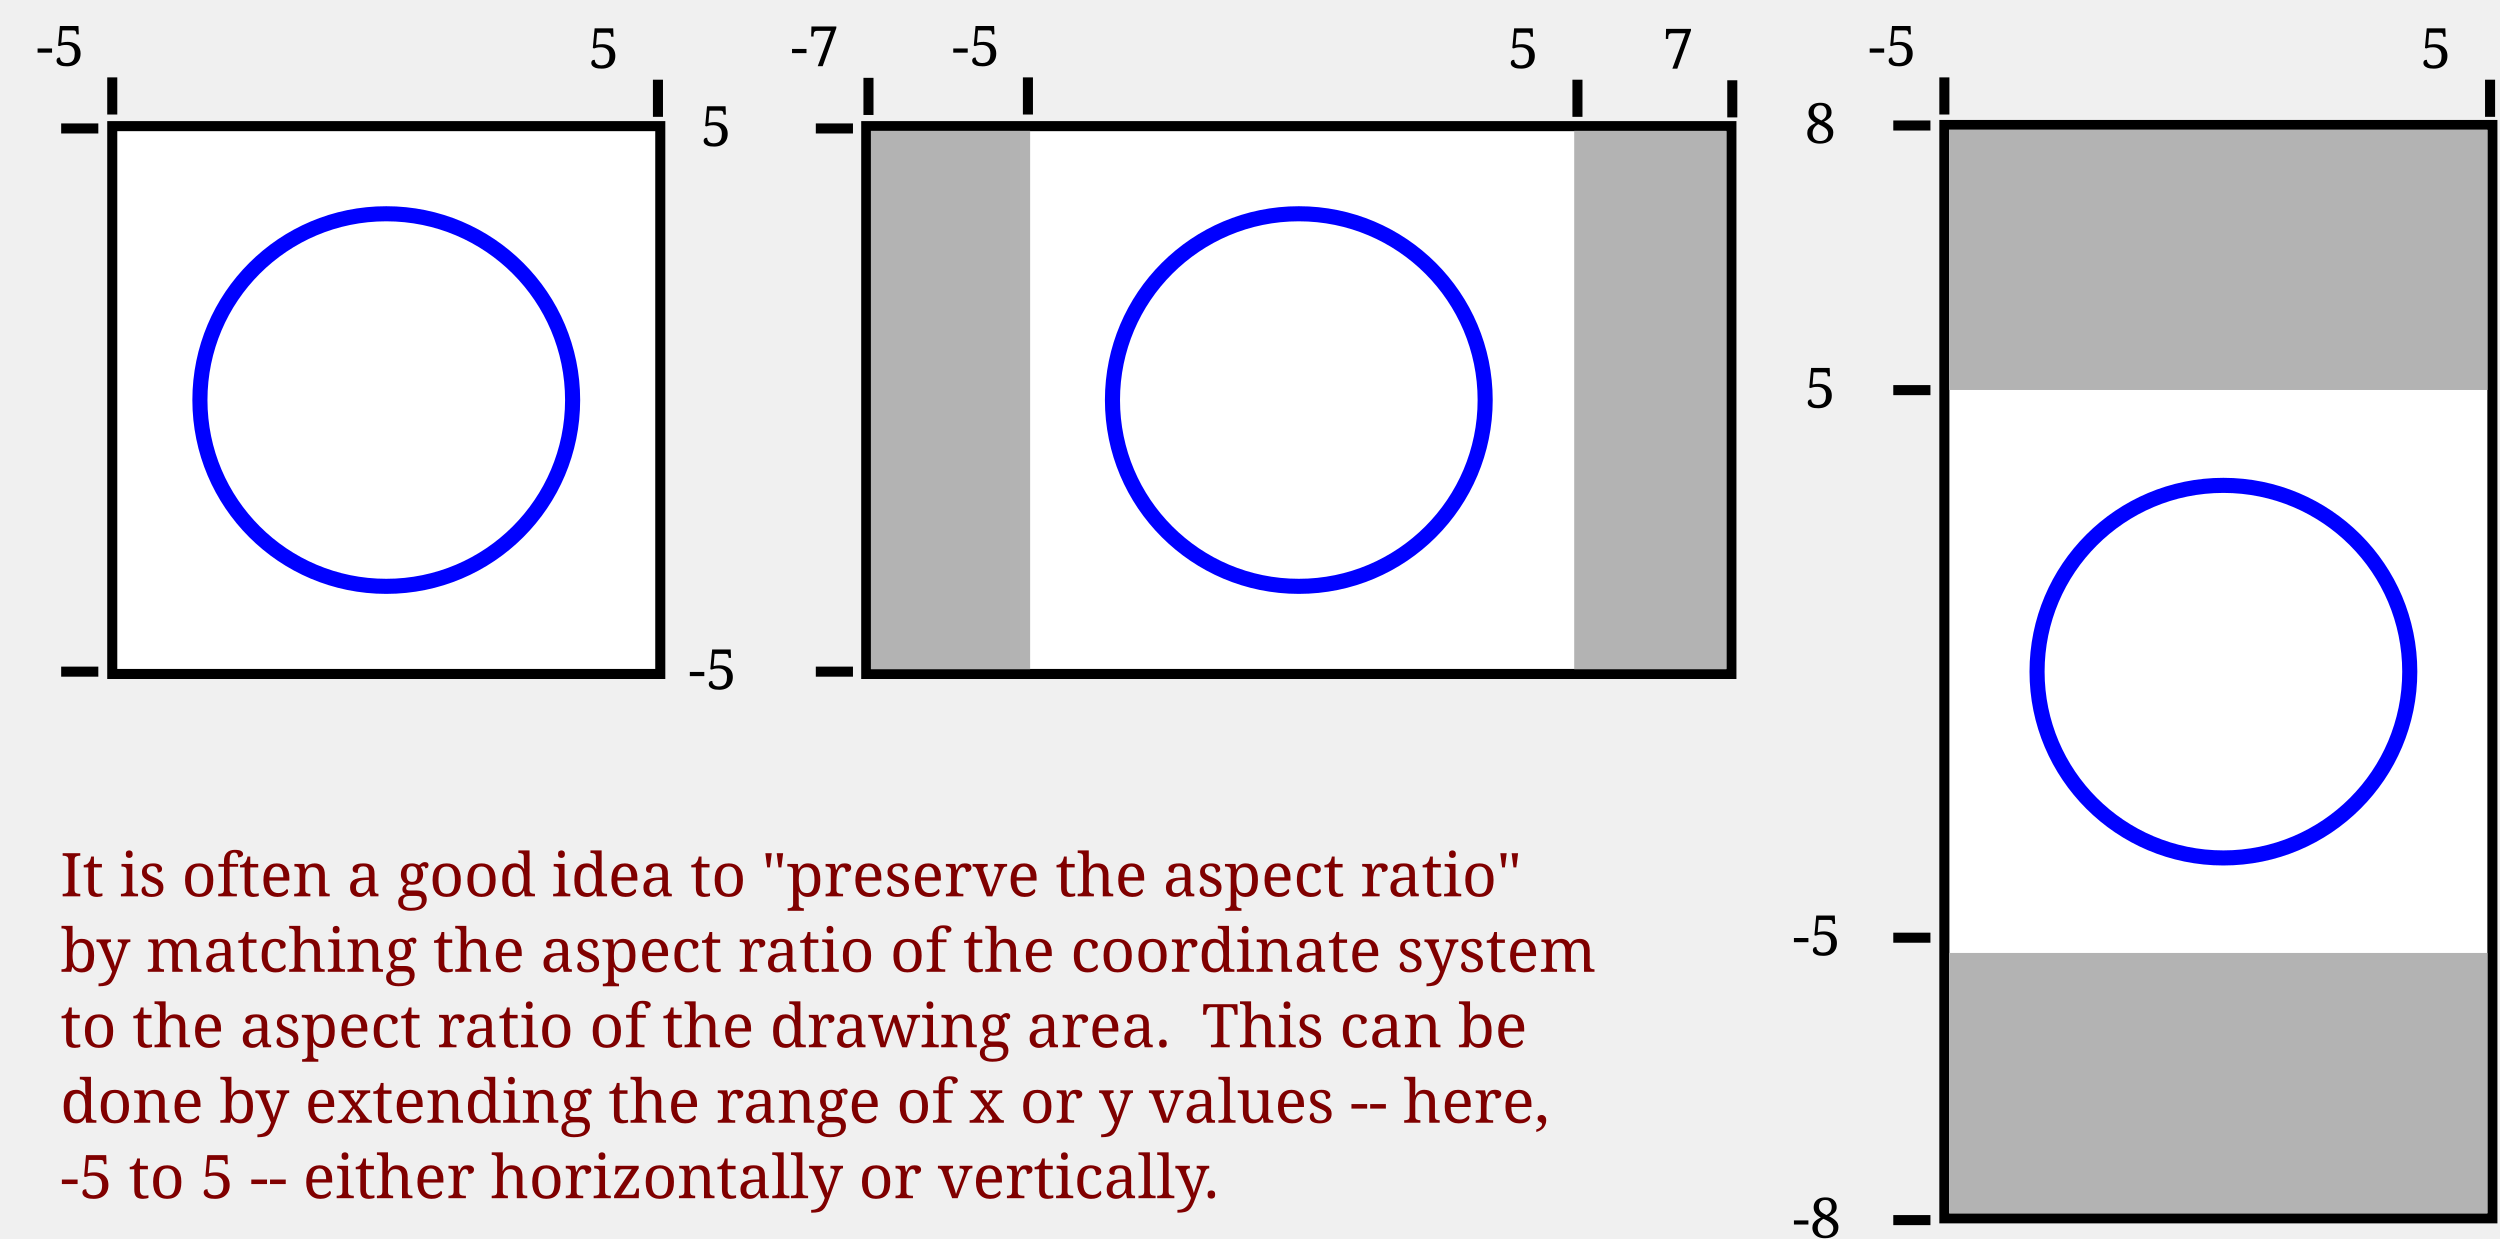
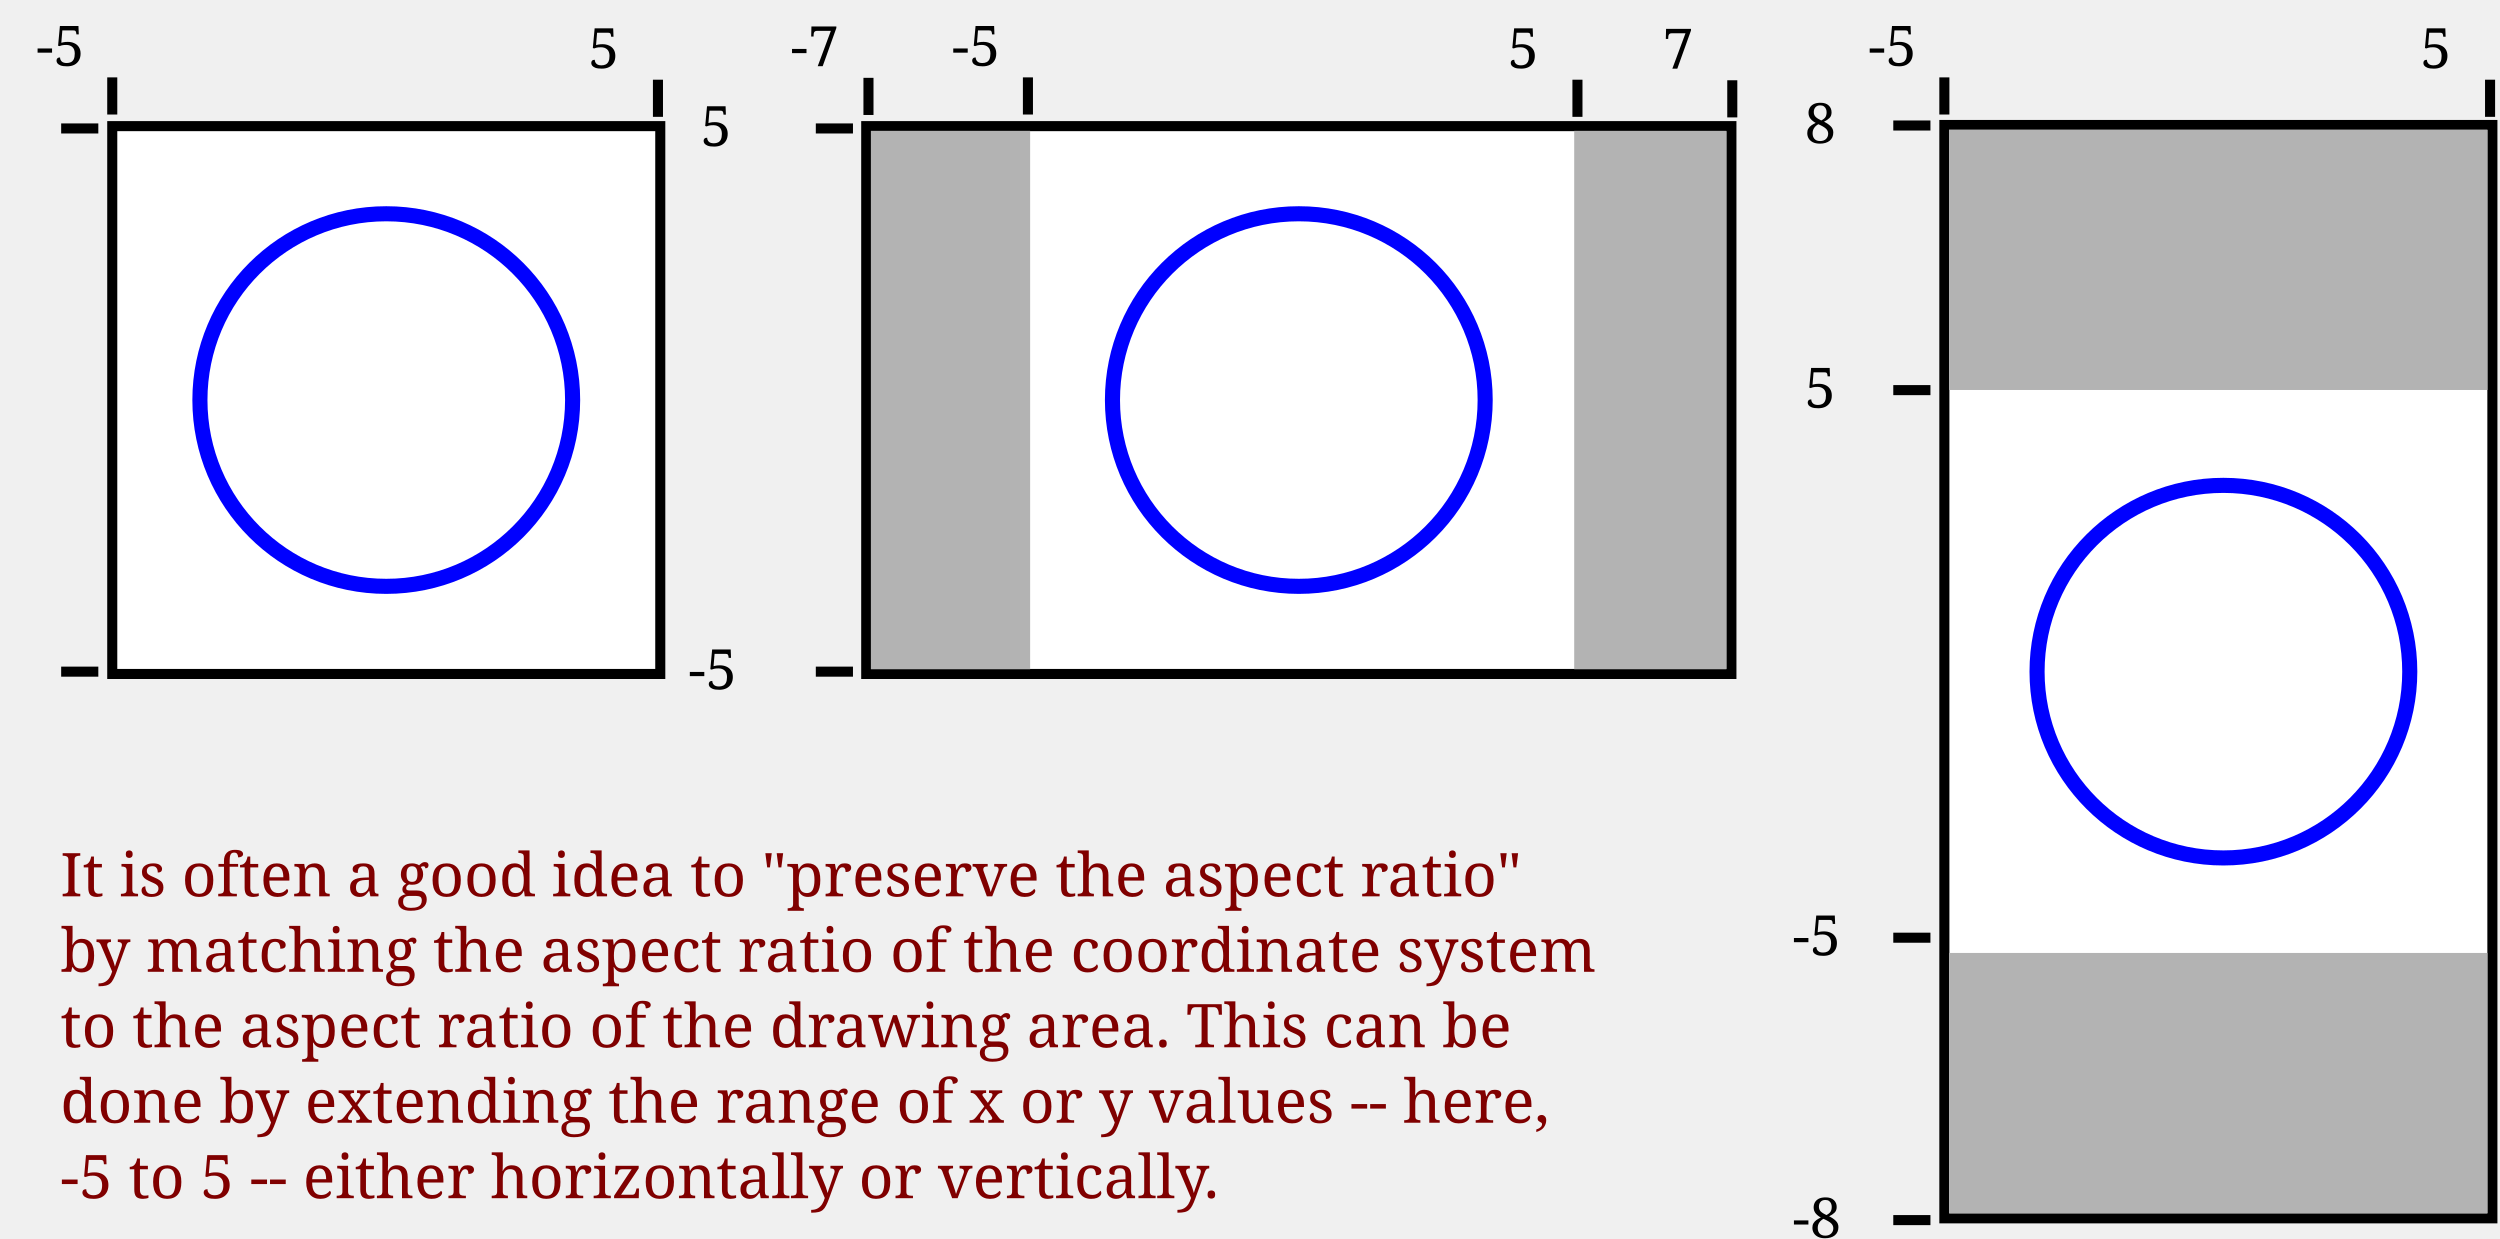
<svg xmlns="http://www.w3.org/2000/svg" width="496.818" height="246.121" id="svg2" version="1.1">
  <defs id="defs4" />
  <g id="layer1" transform="translate(-5.063815,3.034299)">
    <g id="g6103">
      <rect y="22.031" x="27.372" height="108.871" width="108.907" id="rect2985" style="color:#000000;fill:#ffffff;stroke:#000000;stroke-width:2;stroke-linecap:butt;stroke-linejoin:miter;stroke-miterlimit:4;stroke-opacity:1;stroke-dasharray:none;stroke-dashoffset:0;marker:none;visibility:visible;display:inline;overflow:visible;enable-background:accumulate" />
      <text transform="scale(1.000163,0.9998369)" id="text2987" y="10.039" x="27.137" style="font-size:11.073px;font-style:normal;font-variant:normal;font-weight:normal;font-stretch:normal;text-align:center;line-height:125%;letter-spacing:0px;word-spacing:0px;text-anchor:middle;fill:#000000;fill-opacity:1;stroke:none;font-family:Serif;-inkscape-font-specification:Serif" xml:space="preserve">
        <tspan y="10.039" x="27.137" id="tspan2989">-5</tspan>
      </text>
      <text transform="scale(1.000163,0.9998369)" id="text2991" y="10.5" x="135.103" style="font-size:11.073px;font-style:normal;font-variant:normal;font-weight:normal;font-stretch:normal;text-align:center;line-height:125%;letter-spacing:0px;word-spacing:0px;text-anchor:middle;fill:#000000;fill-opacity:1;stroke:none;font-family:Serif;-inkscape-font-specification:Serif" xml:space="preserve">
        <tspan y="10.5" x="135.103" id="tspan2993">5</tspan>
      </text>
      <text transform="scale(1.000163,0.9998369)" id="text2987-3" y="133.959" x="9.973" style="font-size:11.073px;font-style:normal;font-variant:normal;font-weight:normal;font-stretch:normal;text-align:center;line-height:125%;letter-spacing:0px;word-spacing:0px;text-anchor:middle;fill:#000000;fill-opacity:1;stroke:none;font-family:Serif;-inkscape-font-specification:Serif" xml:space="preserve">
        <tspan y="133.959" x="9.973" id="tspan2989-0">-5</tspan>
      </text>
      <text transform="scale(1.000163,0.9998369)" id="text2991-2" y="25.993" x="10.668" style="font-size:11.073px;font-style:normal;font-variant:normal;font-weight:normal;font-stretch:normal;text-align:center;line-height:125%;letter-spacing:0px;word-spacing:0px;text-anchor:middle;fill:#000000;fill-opacity:1;stroke:none;font-family:Serif;-inkscape-font-specification:Serif" xml:space="preserve">
        <tspan y="25.993" x="10.668" id="tspan2993-1">5</tspan>
      </text>
      <path id="path3037" d="m 17.219,22.493 7.384,0" style="fill:none;stroke:#000000;stroke-width:2;stroke-linecap:butt;stroke-linejoin:miter;stroke-miterlimit:4;stroke-opacity:1;stroke-dasharray:none" />
      <path id="path3037-2" d="m 17.219,130.441 7.384,0" style="fill:none;stroke:#000000;stroke-width:2;stroke-linecap:butt;stroke-linejoin:miter;stroke-miterlimit:4;stroke-opacity:1;stroke-dasharray:none" />
      <path id="path3037-4" d="m 27.372,12.344 0,7.381" style="fill:none;stroke:#000000;stroke-width:2;stroke-linecap:butt;stroke-linejoin:miter;stroke-miterlimit:4;stroke-opacity:1;stroke-dasharray:none" />
      <path id="path3037-4-0" d="m 135.817,12.805 0,7.381" style="fill:none;stroke:#000000;stroke-width:2;stroke-linecap:butt;stroke-linejoin:miter;stroke-miterlimit:4;stroke-opacity:1;stroke-dasharray:none" />
      <path transform="matrix(1.05432,0,0,1.053977,-89.63356,-161.1911)" d="m 197.75,225.487 c 0,19.399 -15.726,35.125 -35.125,35.125 -19.399,0 -35.125,-15.726 -35.125,-35.125 0,-19.399 15.726,-35.125 35.125,-35.125 19.399,0 35.125,15.726 35.125,35.125 z" id="path3861" style="color:#000000;fill:none;stroke:#0000ff;stroke-width:2.846;stroke-linecap:butt;stroke-linejoin:miter;stroke-miterlimit:4;stroke-opacity:1;stroke-dasharray:none;stroke-dashoffset:0;marker:none;visibility:visible;display:inline;overflow:visible;enable-background:accumulate" />
      <rect y="22.031" x="177.207" height="108.871" width="171.934" id="rect2985-1" style="color:#000000;fill:#ffffff;stroke:#000000;stroke-width:2;stroke-linecap:butt;stroke-linejoin:miter;stroke-miterlimit:4;stroke-opacity:1;stroke-dasharray:none;stroke-dashoffset:0;marker:none;visibility:visible;display:inline;overflow:visible;enable-background:accumulate" />
      <text transform="scale(1.000163,0.9998369)" id="text2987-34" y="10.039" x="209.075" style="font-size:11.073px;font-style:normal;font-variant:normal;font-weight:normal;font-stretch:normal;text-align:center;line-height:125%;letter-spacing:0px;word-spacing:0px;text-anchor:middle;fill:#000000;fill-opacity:1;stroke:none;font-family:Serif;-inkscape-font-specification:Serif" xml:space="preserve">
        <tspan y="10.039" x="209.075" id="tspan2989-7">-5</tspan>
      </text>
      <text transform="scale(1.000163,0.9998369)" id="text2991-3" y="10.5" x="317.802" style="font-size:11.073px;font-style:normal;font-variant:normal;font-weight:normal;font-stretch:normal;text-align:center;line-height:125%;letter-spacing:0px;word-spacing:0px;text-anchor:middle;fill:#000000;fill-opacity:1;stroke:none;font-family:Serif;-inkscape-font-specification:Serif" xml:space="preserve">
        <tspan y="10.5" x="317.802" id="tspan2993-6">5</tspan>
      </text>
      <text transform="scale(1.000163,0.9998369)" id="text2987-3-9" y="133.959" x="156.735" style="font-size:11.073px;font-style:normal;font-variant:normal;font-weight:normal;font-stretch:normal;text-align:center;line-height:125%;letter-spacing:0px;word-spacing:0px;text-anchor:middle;fill:#000000;fill-opacity:1;stroke:none;font-family:Serif;-inkscape-font-specification:Serif" xml:space="preserve">
        <tspan y="133.959" x="156.735" id="tspan2989-0-4">-5</tspan>
      </text>
      <text transform="scale(1.000163,0.9998369)" id="text2991-2-8" y="25.993" x="157.431" style="font-size:11.073px;font-style:normal;font-variant:normal;font-weight:normal;font-stretch:normal;text-align:center;line-height:125%;letter-spacing:0px;word-spacing:0px;text-anchor:middle;fill:#000000;fill-opacity:1;stroke:none;font-family:Serif;-inkscape-font-specification:Serif" xml:space="preserve">
        <tspan y="25.993" x="157.431" id="tspan2993-1-5">5</tspan>
      </text>
      <path id="path3037-9" d="m 167.188,22.493 7.384,0" style="fill:none;stroke:#000000;stroke-width:2;stroke-linecap:butt;stroke-linejoin:miter;stroke-miterlimit:4;stroke-opacity:1;stroke-dasharray:none" />
      <path id="path3037-2-1" d="m 167.188,130.441 7.384,0" style="fill:none;stroke:#000000;stroke-width:2;stroke-linecap:butt;stroke-linejoin:miter;stroke-miterlimit:4;stroke-opacity:1;stroke-dasharray:none" />
      <path id="path3037-4-4" d="m 209.34,12.344 0,7.381" style="fill:none;stroke:#000000;stroke-width:2;stroke-linecap:butt;stroke-linejoin:miter;stroke-miterlimit:4;stroke-opacity:1;stroke-dasharray:none" />
      <path id="path3037-4-0-1" d="m 318.546,12.805 0,7.381" style="fill:none;stroke:#000000;stroke-width:2;stroke-linecap:butt;stroke-linejoin:miter;stroke-miterlimit:4;stroke-opacity:1;stroke-dasharray:none" />
      <rect y="21.802" x="391.462" height="217.28" width="108.907" id="rect2985-6" style="color:#000000;fill:#ffffff;stroke:#000000;stroke-width:2;stroke-linecap:butt;stroke-linejoin:miter;stroke-miterlimit:4;stroke-opacity:1;stroke-dasharray:none;stroke-dashoffset:0;marker:none;visibility:visible;display:inline;overflow:visible;enable-background:accumulate" />
      <text transform="scale(1.000163,0.9998369)" id="text2987-6" y="10.039" x="391.168" style="font-size:11.073px;font-style:normal;font-variant:normal;font-weight:normal;font-stretch:normal;text-align:center;line-height:125%;letter-spacing:0px;word-spacing:0px;text-anchor:middle;fill:#000000;fill-opacity:1;stroke:none;font-family:Serif;-inkscape-font-specification:Serif" xml:space="preserve">
        <tspan y="10.039" x="391.168" id="tspan2989-5">-5</tspan>
      </text>
      <text transform="scale(1.000163,0.9998369)" id="text2991-1" y="10.5" x="499.134" style="font-size:11.073px;font-style:normal;font-variant:normal;font-weight:normal;font-stretch:normal;text-align:center;line-height:125%;letter-spacing:0px;word-spacing:0px;text-anchor:middle;fill:#000000;fill-opacity:1;stroke:none;font-family:Serif;-inkscape-font-specification:Serif" xml:space="preserve">
        <tspan y="10.5" x="499.134" id="tspan2993-4">5</tspan>
      </text>
      <text transform="scale(1.000163,0.9998369)" id="text2987-3-0" y="186.84" x="376.114" style="font-size:11.073px;font-style:normal;font-variant:normal;font-weight:normal;font-stretch:normal;text-align:center;line-height:125%;letter-spacing:0px;word-spacing:0px;text-anchor:middle;fill:#000000;fill-opacity:1;stroke:none;font-family:Serif;-inkscape-font-specification:Serif" xml:space="preserve">
        <tspan y="186.84" x="376.114" id="tspan2989-0-3">-5</tspan>
      </text>
      <text transform="scale(1.000163,0.9998369)" id="text2991-2-82" y="78.001" x="376.81" style="font-size:11.073px;font-style:normal;font-variant:normal;font-weight:normal;font-stretch:normal;text-align:center;line-height:125%;letter-spacing:0px;word-spacing:0px;text-anchor:middle;fill:#000000;fill-opacity:1;stroke:none;font-family:Serif;-inkscape-font-specification:Serif" xml:space="preserve">
        <tspan y="78.001" x="376.81" id="tspan2993-1-53">5</tspan>
      </text>
      <path id="path3037-45" d="m 381.31,74.493 7.384,0" style="fill:none;stroke:#000000;stroke-width:2;stroke-linecap:butt;stroke-linejoin:miter;stroke-miterlimit:4;stroke-opacity:1;stroke-dasharray:none" />
      <path id="path3037-2-6" d="m 381.31,183.313 7.384,0" style="fill:none;stroke:#000000;stroke-width:2;stroke-linecap:butt;stroke-linejoin:miter;stroke-miterlimit:4;stroke-opacity:1;stroke-dasharray:none" />
      <path id="path3037-4-9" d="m 391.462,12.344 0,7.381" style="fill:none;stroke:#000000;stroke-width:2;stroke-linecap:butt;stroke-linejoin:miter;stroke-miterlimit:4;stroke-opacity:1;stroke-dasharray:none" />
      <path id="path3037-4-0-9" d="m 499.908,12.805 0,7.381" style="fill:none;stroke:#000000;stroke-width:2;stroke-linecap:butt;stroke-linejoin:miter;stroke-miterlimit:4;stroke-opacity:1;stroke-dasharray:none" />
      <path transform="matrix(1.05432,0,0,1.053977,91.71482,-161.1911)" d="m 197.75,225.487 c 0,19.399 -15.726,35.125 -35.125,35.125 -19.399,0 -35.125,-15.726 -35.125,-35.125 0,-19.399 15.726,-35.125 35.125,-35.125 19.399,0 35.125,15.726 35.125,35.125 z" id="path3861-4" style="color:#000000;fill:none;stroke:#0000ff;stroke-width:2.846;stroke-linecap:butt;stroke-linejoin:miter;stroke-miterlimit:4;stroke-opacity:1;stroke-dasharray:none;stroke-dashoffset:0;marker:none;visibility:visible;display:inline;overflow:visible;enable-background:accumulate" />
      <path transform="matrix(1.05432,0,0,1.053977,275.4571,-107.2167)" d="m 197.75,225.487 c 0,19.399 -15.726,35.125 -35.125,35.125 -19.399,0 -35.125,-15.726 -35.125,-35.125 0,-19.399 15.726,-35.125 35.125,-35.125 19.399,0 35.125,15.726 35.125,35.125 z" id="path3861-11" style="color:#000000;fill:none;stroke:#0000ff;stroke-width:2.846;stroke-linecap:butt;stroke-linejoin:miter;stroke-miterlimit:4;stroke-opacity:1;stroke-dasharray:none;stroke-dashoffset:0;marker:none;visibility:visible;display:inline;overflow:visible;enable-background:accumulate" />
      <rect y="22.966" x="178.132" height="107" width="31.646" id="rect4345" style="color:#000000;fill:#b3b3b3;fill-opacity:1;stroke:none;stroke-width:2;marker:none;visibility:visible;display:inline;overflow:visible;enable-background:accumulate" />
      <rect y="22.966" x="317.9" height="107" width="30.232" id="rect4345-9" style="color:#000000;fill:#b3b3b3;fill-opacity:1;stroke:none;stroke-width:2;marker:none;visibility:visible;display:inline;overflow:visible;enable-background:accumulate" />
      <rect y="22.716" x="392.382" height="51.75" width="107" id="rect4345-4" style="color:#000000;fill:#b3b3b3;fill-opacity:1;stroke:none;stroke-width:2;marker:none;visibility:visible;display:inline;overflow:visible;enable-background:accumulate" />
      <rect y="186.341" x="392.382" height="51.75" width="107" id="rect4345-4-0" style="color:#000000;fill:#b3b3b3;fill-opacity:1;stroke:none;stroke-width:2;marker:none;visibility:visible;display:inline;overflow:visible;enable-background:accumulate" />
      <text transform="scale(1.000163,0.9998369)" id="text2987-34-0" y="10.128" x="177.039" style="font-size:11.073px;font-style:normal;font-variant:normal;font-weight:normal;font-stretch:normal;text-align:center;line-height:125%;letter-spacing:0px;word-spacing:0px;text-anchor:middle;fill:#000000;fill-opacity:1;stroke:none;font-family:Serif;-inkscape-font-specification:Serif" xml:space="preserve">
        <tspan y="10.128" x="177.039" id="tspan2989-7-9">-7</tspan>
      </text>
      <path id="path3037-4-4-9" d="m 177.653,12.433 0,7.381" style="fill:none;stroke:#000000;stroke-width:2;stroke-linecap:butt;stroke-linejoin:miter;stroke-miterlimit:4;stroke-opacity:1;stroke-dasharray:none" />
      <text transform="scale(1.000163,0.9998369)" id="text2991-3-1" y="10.612" x="348.568" style="font-size:11.073px;font-style:normal;font-variant:normal;font-weight:normal;font-stretch:normal;text-align:center;line-height:125%;letter-spacing:0px;word-spacing:0px;text-anchor:middle;fill:#000000;fill-opacity:1;stroke:none;font-family:Serif;-inkscape-font-specification:Serif" xml:space="preserve">
        <tspan y="10.612" x="348.568" id="tspan2993-6-6">7</tspan>
      </text>
      <path id="path3037-4-0-1-7" d="m 349.317,12.916 0,7.381" style="fill:none;stroke:#000000;stroke-width:2;stroke-linecap:butt;stroke-linejoin:miter;stroke-miterlimit:4;stroke-opacity:1;stroke-dasharray:none" />
      <flowRoot style="font-size:12px;font-style:normal;font-variant:normal;font-weight:normal;font-stretch:normal;text-align:center;line-height:125%;letter-spacing:0px;word-spacing:0px;text-anchor:middle;fill:#000000;fill-opacity:1;stroke:none;font-family:Serif;-inkscape-font-specification:Serif" id="flowRoot6035" xml:space="preserve">
        <flowRegion id="flowRegion6037">
          <rect y="-1.19" x="300.874" height="25.809" width="26.163" id="rect6039" />
        </flowRegion>
        <flowPara id="flowPara6041" />
      </flowRoot>
      <text transform="scale(1.000163,0.9998369)" id="text2991-2-82-7" y="25.407" x="376.81" style="font-size:11.073px;font-style:normal;font-variant:normal;font-weight:normal;font-stretch:normal;text-align:center;line-height:125%;letter-spacing:0px;word-spacing:0px;text-anchor:middle;fill:#000000;fill-opacity:1;stroke:none;font-family:Serif;-inkscape-font-specification:Serif" xml:space="preserve">
        <tspan y="25.407" x="376.81" id="tspan2993-1-53-8">8</tspan>
      </text>
      <path id="path3037-45-9" d="m 381.31,21.907 7.384,0" style="fill:none;stroke:#000000;stroke-width:2;stroke-linecap:butt;stroke-linejoin:miter;stroke-miterlimit:4;stroke-opacity:1;stroke-dasharray:none" />
      <text transform="scale(1.000163,0.9998369)" id="text2987-3-0-7" y="242.97" x="376.114" style="font-size:11.073px;font-style:normal;font-variant:normal;font-weight:normal;font-stretch:normal;text-align:center;line-height:125%;letter-spacing:0px;word-spacing:0px;text-anchor:middle;fill:#000000;fill-opacity:1;stroke:none;font-family:Serif;-inkscape-font-specification:Serif" xml:space="preserve">
        <tspan y="242.97" x="376.114" id="tspan2989-0-3-2">-8</tspan>
      </text>
      <path id="path3037-2-6-6" d="m 381.31,239.434 7.384,0" style="fill:none;stroke:#000000;stroke-width:2;stroke-linecap:butt;stroke-linejoin:miter;stroke-miterlimit:4;stroke-opacity:1;stroke-dasharray:none" />
      <text id="text6091" y="175.087" x="17.064" style="font-size:12px;font-style:normal;font-variant:normal;font-weight:normal;font-stretch:normal;text-align:start;line-height:125%;letter-spacing:0px;word-spacing:0px;text-anchor:start;fill:#800000;fill-opacity:1;stroke:none;font-family:Serif;-inkscape-font-specification:Serif" xml:space="preserve">
        <tspan y="175.087" x="17.064" id="tspan6093">It is often a good idea to "preserve the aspect ratio"</tspan>
        <tspan id="tspan6095" y="190.087" x="17.064">by matching the aspect ratio of the coordinate system</tspan>
-         <tspan id="tspan6097" y="205.087" x="17.064">to the aspect ratio of the drawing area.  This can be</tspan>
+         <tspan id="tspan6097" y="205.087" x="17.064">to the aspect ratio of the drawing area. This can be</tspan>
        <tspan id="tspan6099" y="220.087" x="17.064">done by extending the range of x or y values -- here,</tspan>
        <tspan id="tspan6101" y="235.087" x="17.064">-5 to 5 -- either horizontally or vertically.</tspan>
      </text>
    </g>
  </g>
</svg>
